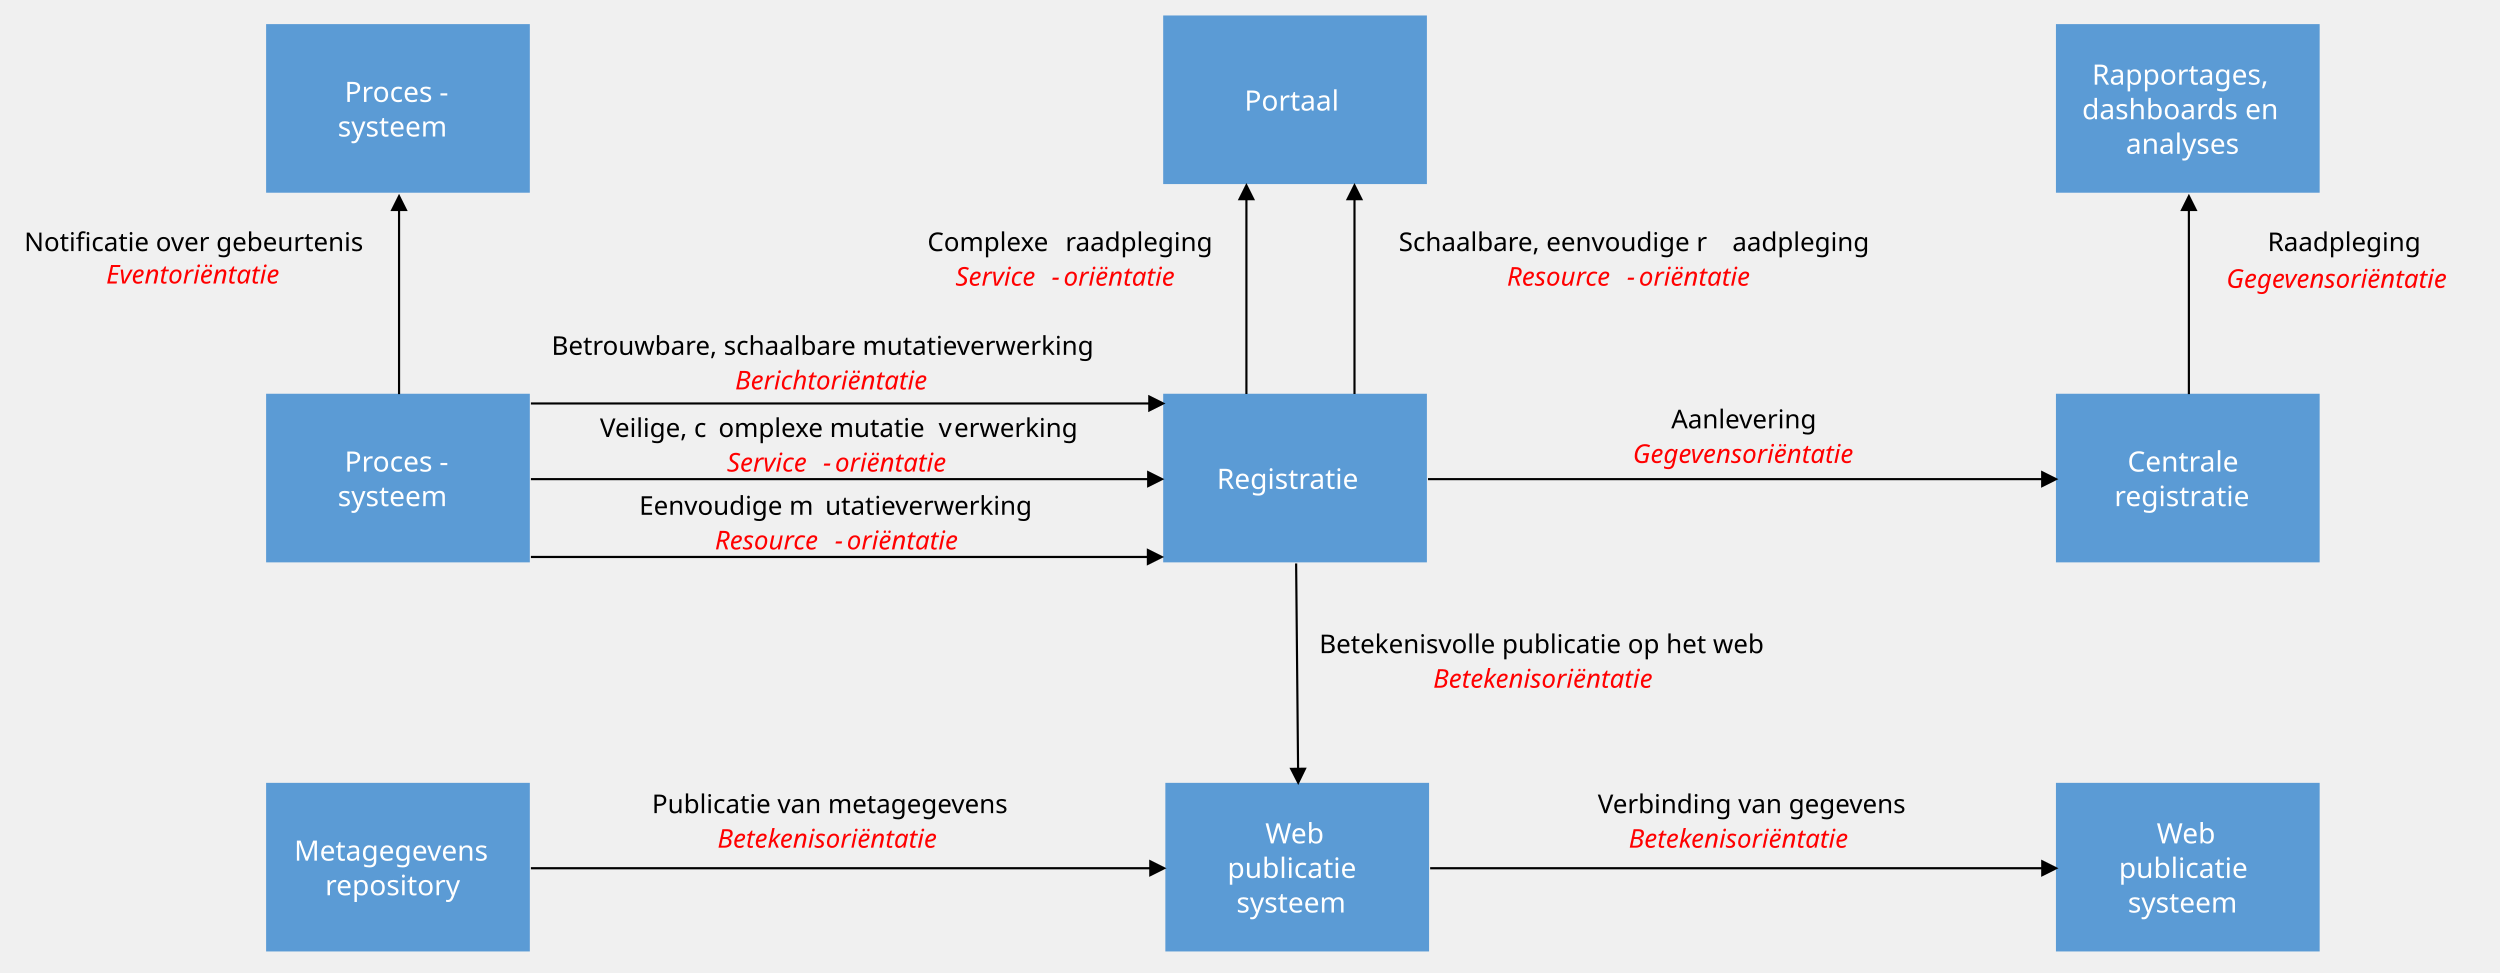
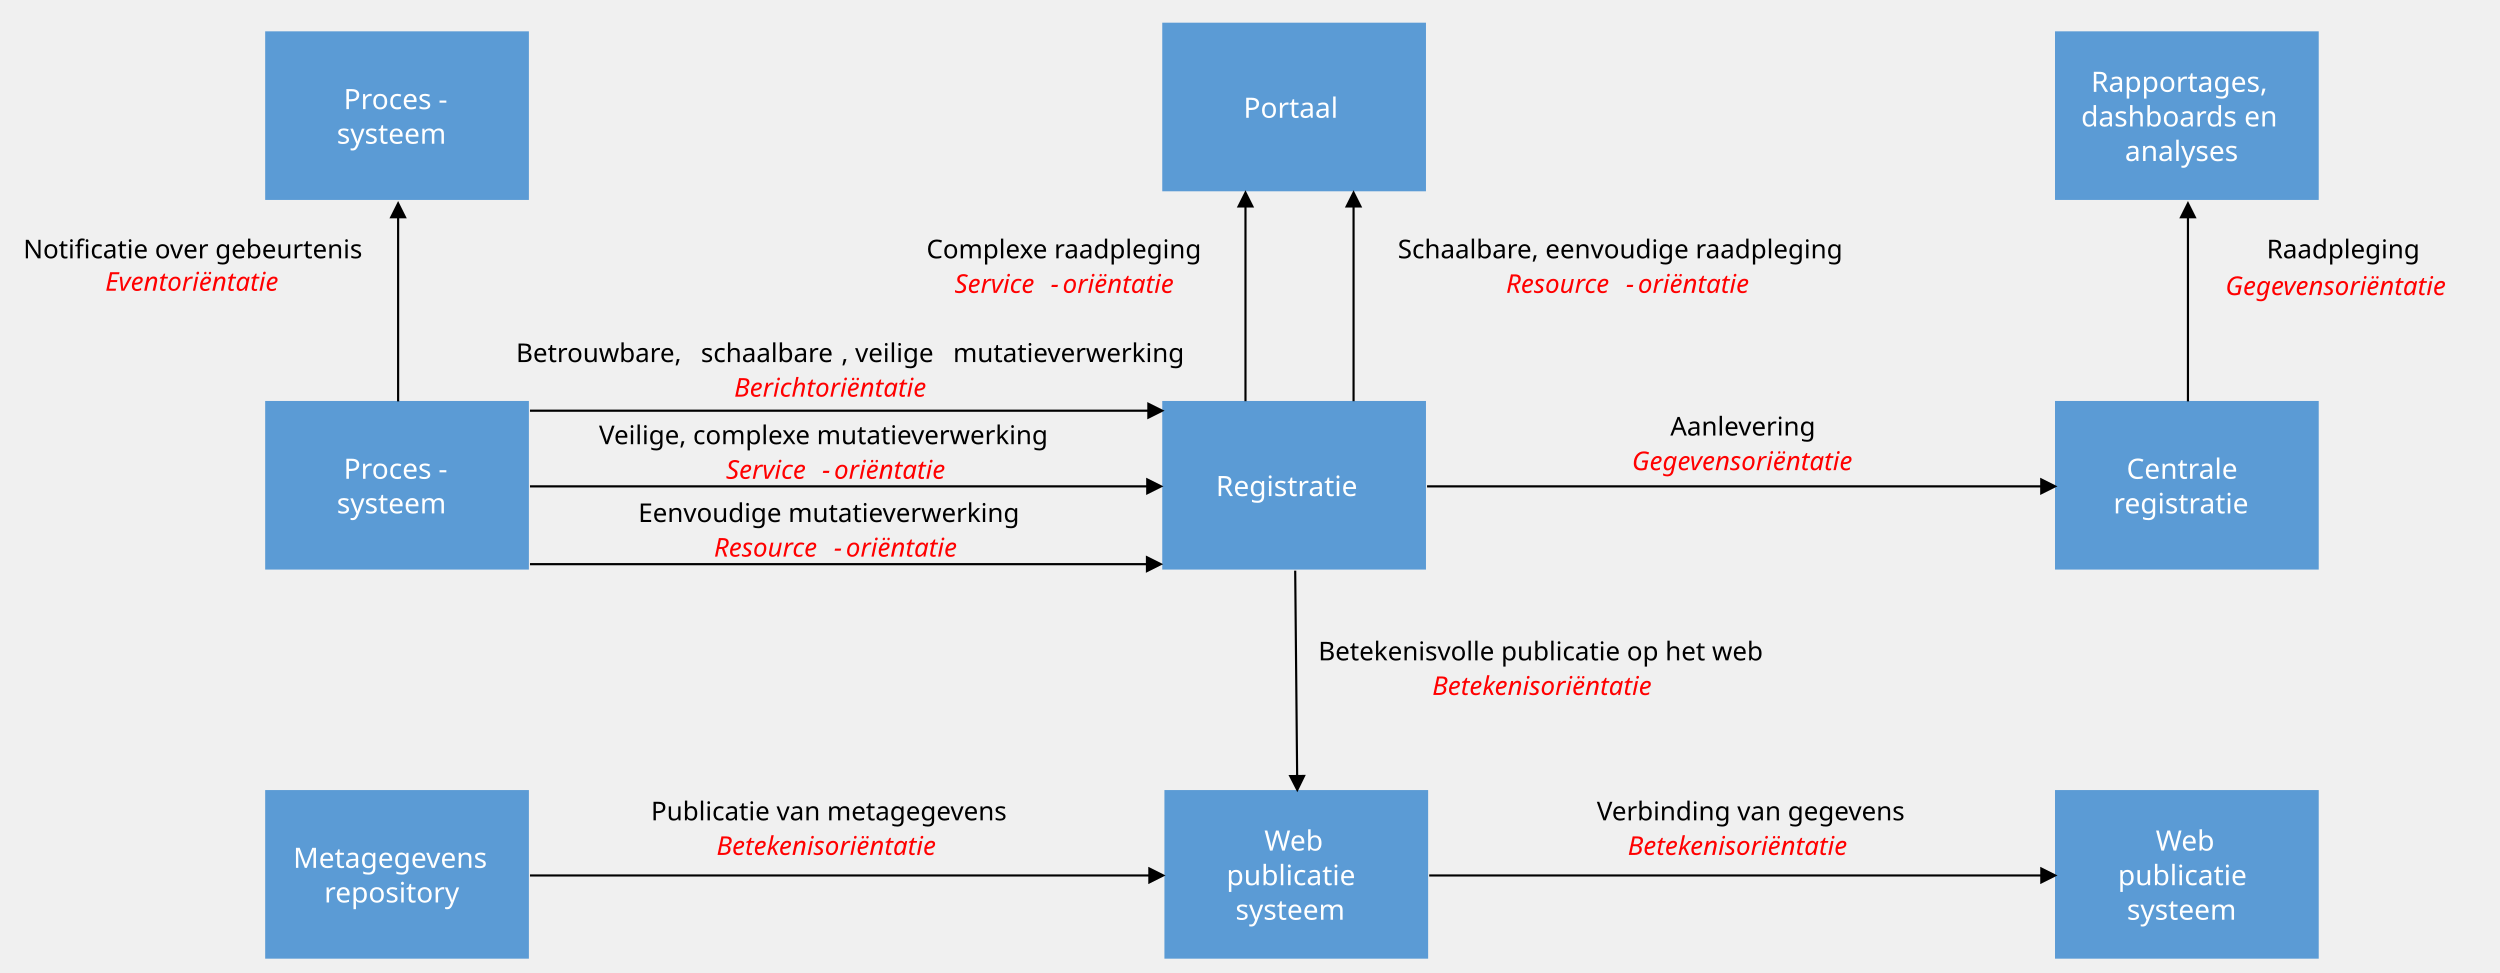
<svg xmlns="http://www.w3.org/2000/svg" width="306mm" height="119mm" viewBox="0 0 306 119" version="1.1" id="svg1">
  <defs id="defs1" />
  <g id="layer1">
-     <g transform="matrix(0.2645833,0,0,0.2645833,-16.90478,-54.19832)" id="g57">
+     <g transform="matrix(0.2645833,0,0,0.2645833,-17.01901,-53.31504)" id="g54">
      <rect x="602" y="387" width="122" height="78" fill="#5b9bd5" id="rect1" />
      <text fill="#ffffff" font-family="Verdana, Verdana_MSFontService, sans-serif" font-weight="400" font-size="13px" transform="translate(626.828,431)" id="text1">Registratie</text>
      <rect x="1015" y="387" width="122" height="78" fill="#5b9bd5" id="rect2" />
      <text fill="#ffffff" font-family="Verdana, Verdana_MSFontService, sans-serif" font-weight="400" font-size="13px" transform="translate(1048.1,423)" id="text2">Centrale</text>
      <text fill="#ffffff" font-family="Verdana, Verdana_MSFontService, sans-serif" font-weight="400" font-size="13px" transform="translate(1042.02,439)" id="text3">registratie</text>
      <rect x="602" y="212" width="122" height="78" fill="#5b9bd5" id="rect3" />
      <text fill="#ffffff" font-family="Verdana, Verdana_MSFontService, sans-serif" font-weight="400" font-size="13px" transform="translate(639.578,256)" id="text4">Portaal</text>
      <rect x="187" y="387" width="122" height="78" fill="#5b9bd5" id="rect4" />
      <text fill="#ffffff" font-family="Verdana, Verdana_MSFontService, sans-serif" font-weight="400" font-size="13px" transform="translate(223.304,423)" id="text5">Proces</text>
      <text fill="#ffffff" font-family="Verdana, Verdana_MSFontService, sans-serif" font-weight="400" font-size="13px" transform="translate(267.138,423)" id="text6">-</text>
      <text fill="#ffffff" font-family="Verdana, Verdana_MSFontService, sans-serif" font-weight="400" font-size="13px" transform="translate(220.138,439)" id="text7">systeem</text>
      <path d="m 690,387.107 v -90.94 h 1 v 90.94 z m -3.5,-89.607 4,-8 4,8 z" id="path7" />
-       <text font-family="Verdana, Verdana_MSFontService, sans-serif" font-weight="400" font-size="12px" transform="translate(710.951,321)" id="text8">Schaalbare, eenvoudige r</text>
-       <text font-family="Verdana, Verdana_MSFontService, sans-serif" font-weight="400" font-size="12px" transform="translate(865.284,321)" id="text9">aadpleging</text>
-       <rect x="187" y="216" width="122" height="78" fill="#5b9bd5" id="rect9" />
-       <text fill="#ffffff" font-family="Verdana, Verdana_MSFontService, sans-serif" font-weight="400" font-size="13px" transform="translate(223.304,252)" id="text10">Proces</text>
-       <text fill="#ffffff" font-family="Verdana, Verdana_MSFontService, sans-serif" font-weight="400" font-size="13px" transform="translate(267.138,252)" id="text11">-</text>
-       <text fill="#ffffff" font-family="Verdana, Verdana_MSFontService, sans-serif" font-weight="400" font-size="13px" transform="translate(220.138,268)" id="text12">systeem</text>
-       <path d="M 0.5,-5.66354e-7 0.5,86.02 h -1 L -0.5,5.66354e-7 Z M 4,84.687 l -4,8 -4,-8 z" transform="matrix(1,0,0,-1,248.5,387.187)" id="path12" />
-       <text font-family="Verdana, Verdana_MSFontService, sans-serif" font-weight="400" font-size="12px" transform="translate(75.1132,321)" id="text13">Notificatie over gebeurtenis</text>
-       <path d="m 724.5,426 h 284.97 v 1 H 724.5 Z m 283.64,-3.5 8,4 -8,4 z" id="path13" />
-       <text font-family="Verdana, Verdana_MSFontService, sans-serif" font-weight="400" font-size="12px" transform="translate(837.034,403)" id="text14">Aanlevering</text>
-       <text fill="#ff0000" font-family="Verdana, Verdana_MSFontService, sans-serif" font-style="italic" font-weight="400" font-size="12px" transform="translate(112.979,336)" id="text15">Eventoriëntatie</text>
-       <text fill="#ff0000" font-family="Verdana, Verdana_MSFontService, sans-serif" font-style="italic" font-weight="400" font-size="12px" transform="translate(819.279,419)" id="text16">Gegevensoriëntatie</text>
-       <text fill="#ff0000" font-family="Verdana, Verdana_MSFontService, sans-serif" font-style="italic" font-weight="400" font-size="12px" transform="translate(761.028,337)" id="text17">Resource</text>
-       <text fill="#ff0000" font-family="Verdana, Verdana_MSFontService, sans-serif" font-style="italic" font-weight="400" font-size="12px" transform="translate(816.528,337)" id="text18">-</text>
-       <text fill="#ff0000" font-family="Verdana, Verdana_MSFontService, sans-serif" font-style="italic" font-weight="400" font-size="12px" transform="translate(822.028,337)" id="text19">oriëntatie</text>
-       <rect x="603" y="567" width="122" height="78" fill="#5b9bd5" id="rect19" />
-       <text fill="#ffffff" font-family="Verdana, Verdana_MSFontService, sans-serif" font-weight="400" font-size="13px" transform="translate(649.22,595)" id="text20">Web</text>
-       <text fill="#ffffff" font-family="Verdana, Verdana_MSFontService, sans-serif" font-weight="400" font-size="13px" transform="translate(631.72,611)" id="text21">publicatie</text>
-       <text fill="#ffffff" font-family="Verdana, Verdana_MSFontService, sans-serif" font-weight="400" font-size="13px" transform="translate(635.886,627)" id="text22">systeem</text>
-       <path d="m 309.5,391 h 286.906 v 1 H 309.5 Z m 285.573,-3.5 8,4 -8,4 z" id="path22" />
-       <text font-family="Verdana, Verdana_MSFontService, sans-serif" font-weight="400" font-size="12px" transform="translate(319.043,369)" id="text23">Betrouwbare, schaalbare mutatieverwerking</text>
-       <text fill="#ff0000" font-family="Verdana, Verdana_MSFontService, sans-serif" font-style="italic" font-weight="400" font-size="12px" transform="translate(403.947,385)" id="text24">Berichtoriëntatie</text>
-       <text font-family="Verdana, Verdana_MSFontService, sans-serif" font-weight="400" font-size="12px" transform="translate(492.923,321)" id="text25">Complexe</text>
-       <text font-family="Verdana, Verdana_MSFontService, sans-serif" font-weight="400" font-size="12px" transform="translate(556.756,321)" id="text26">raadpleging</text>
-       <text fill="#ff0000" font-family="Verdana, Verdana_MSFontService, sans-serif" font-style="italic" font-weight="400" font-size="12px" transform="translate(505.887,337)" id="text27">Service</text>
-       <text fill="#ff0000" font-family="Verdana, Verdana_MSFontService, sans-serif" font-style="italic" font-weight="400" font-size="12px" transform="translate(550.387,337)" id="text28">-</text>
-       <text fill="#ff0000" font-family="Verdana, Verdana_MSFontService, sans-serif" font-style="italic" font-weight="400" font-size="12px" transform="translate(555.887,337)" id="text29">oriëntatie</text>
-       <rect x="187" y="567" width="122" height="78" fill="#5b9bd5" id="rect29" />
-       <text fill="#ffffff" font-family="Verdana, Verdana_MSFontService, sans-serif" font-weight="400" font-size="13px" transform="translate(199.971,603)" id="text30">Metagegevens</text>
-       <text fill="#ffffff" font-family="Verdana, Verdana_MSFontService, sans-serif" font-weight="400" font-size="13px" transform="translate(214.304,619)" id="text31">repository</text>
-       <text font-family="Verdana, Verdana_MSFontService, sans-serif" font-weight="400" font-size="12px" transform="translate(365.492,581)" id="text32">Publicatie van metagegevens</text>
-       <text fill="#ff0000" font-family="Verdana, Verdana_MSFontService, sans-serif" font-style="italic" font-weight="400" font-size="12px" transform="translate(395.785,597)" id="text33">Betekenisoriëntatie</text>
-       <path d="m 640,387.107 v -90.94 h 1 v 90.94 z m -3.5,-89.607 4,-8 4,8 z" id="path33" />
-       <path d="m 309.5,606 h 287.368 v 1 H 309.5 Z m 286.035,-3.5 8,4 -8,4 z" id="path34" />
-       <text font-family="Verdana, Verdana_MSFontService, sans-serif" font-weight="400" font-size="12px" transform="translate(359.602,443)" id="text34">Eenvoudige m</text>
-       <text font-family="Verdana, Verdana_MSFontService, sans-serif" font-weight="400" font-size="12px" transform="translate(445.602,443)" id="text35">utatieverwerking</text>
+       <text font-family="Verdana, Verdana_MSFontService, sans-serif" font-weight="400" font-size="12px" transform="translate(710.951,321)" id="text8">Schaalbare, eenvoudige raadpleging</text>
+       <rect x="187" y="216" width="122" height="78" fill="#5b9bd5" id="rect8" />
+       <text fill="#ffffff" font-family="Verdana, Verdana_MSFontService, sans-serif" font-weight="400" font-size="13px" transform="translate(223.304,252)" id="text9">Proces</text>
+       <text fill="#ffffff" font-family="Verdana, Verdana_MSFontService, sans-serif" font-weight="400" font-size="13px" transform="translate(267.138,252)" id="text10">-</text>
+       <text fill="#ffffff" font-family="Verdana, Verdana_MSFontService, sans-serif" font-weight="400" font-size="13px" transform="translate(220.138,268)" id="text11">systeem</text>
+       <path d="M 0.5,-5.66354e-7 0.5,86.02 h -1 L -0.5,5.66354e-7 Z M 4,84.687 l -4,8 -4,-8 z" transform="matrix(1,0,0,-1,248.5,387.187)" id="path11" />
+       <text font-family="Verdana, Verdana_MSFontService, sans-serif" font-weight="400" font-size="12px" transform="translate(75.1132,321)" id="text12">Notificatie over gebeurtenis</text>
+       <path d="m 724.5,426 h 284.97 v 1 H 724.5 Z m 283.64,-3.5 8,4 -8,4 z" id="path12" />
+       <text font-family="Verdana, Verdana_MSFontService, sans-serif" font-weight="400" font-size="12px" transform="translate(837.034,403)" id="text13">Aanlevering</text>
+       <text fill="#ff0000" font-family="Verdana, Verdana_MSFontService, sans-serif" font-style="italic" font-weight="400" font-size="12px" transform="translate(112.979,336)" id="text14">Eventoriëntatie</text>
+       <text fill="#ff0000" font-family="Verdana, Verdana_MSFontService, sans-serif" font-style="italic" font-weight="400" font-size="12px" transform="translate(819.279,419)" id="text15">Gegevensoriëntatie</text>
+       <text fill="#ff0000" font-family="Verdana, Verdana_MSFontService, sans-serif" font-style="italic" font-weight="400" font-size="12px" transform="translate(761.028,337)" id="text16">Resource</text>
+       <text fill="#ff0000" font-family="Verdana, Verdana_MSFontService, sans-serif" font-style="italic" font-weight="400" font-size="12px" transform="translate(816.528,337)" id="text17">-</text>
+       <text fill="#ff0000" font-family="Verdana, Verdana_MSFontService, sans-serif" font-style="italic" font-weight="400" font-size="12px" transform="translate(822.028,337)" id="text18">oriëntatie</text>
+       <rect x="603" y="567" width="122" height="78" fill="#5b9bd5" id="rect18" />
+       <text fill="#ffffff" font-family="Verdana, Verdana_MSFontService, sans-serif" font-weight="400" font-size="13px" transform="translate(649.22,595)" id="text19">Web</text>
+       <text fill="#ffffff" font-family="Verdana, Verdana_MSFontService, sans-serif" font-weight="400" font-size="13px" transform="translate(631.72,611)" id="text20">publicatie</text>
+       <text fill="#ffffff" font-family="Verdana, Verdana_MSFontService, sans-serif" font-weight="400" font-size="13px" transform="translate(635.886,627)" id="text21">systeem</text>
+       <path d="m 309.5,391 h 286.906 v 1 H 309.5 Z m 285.573,-3.5 8,4 -8,4 z" id="path21" />
+       <text font-family="Verdana, Verdana_MSFontService, sans-serif" font-weight="400" font-size="12px" transform="translate(303.064,369)" id="text22">Betrouwbare,</text>
+       <text font-family="Verdana, Verdana_MSFontService, sans-serif" font-weight="400" font-size="12px" transform="translate(388.564,369)" id="text23">schaalbare</text>
+       <text font-family="Verdana, Verdana_MSFontService, sans-serif" font-weight="400" font-size="12px" transform="translate(453.564,369)" id="text24">, veilige</text>
+       <text font-family="Verdana, Verdana_MSFontService, sans-serif" font-weight="400" font-size="12px" transform="translate(505.23,369)" id="text25">mutatieverwerking</text>
+       <text fill="#ff0000" font-family="Verdana, Verdana_MSFontService, sans-serif" font-style="italic" font-weight="400" font-size="12px" transform="translate(403.947,385)" id="text26">Berichtoriëntatie</text>
+       <text font-family="Verdana, Verdana_MSFontService, sans-serif" font-weight="400" font-size="12px" transform="translate(492.923,321)" id="text27">Complexe raadpleging</text>
+       <text fill="#ff0000" font-family="Verdana, Verdana_MSFontService, sans-serif" font-style="italic" font-weight="400" font-size="12px" transform="translate(505.887,337)" id="text28">Service</text>
+       <text fill="#ff0000" font-family="Verdana, Verdana_MSFontService, sans-serif" font-style="italic" font-weight="400" font-size="12px" transform="translate(550.387,337)" id="text29">-</text>
+       <text fill="#ff0000" font-family="Verdana, Verdana_MSFontService, sans-serif" font-style="italic" font-weight="400" font-size="12px" transform="translate(555.887,337)" id="text30">oriëntatie</text>
+       <rect x="187" y="567" width="122" height="78" fill="#5b9bd5" id="rect30" />
+       <text fill="#ffffff" font-family="Verdana, Verdana_MSFontService, sans-serif" font-weight="400" font-size="13px" transform="translate(199.971,603)" id="text31">Metagegevens</text>
+       <text fill="#ffffff" font-family="Verdana, Verdana_MSFontService, sans-serif" font-weight="400" font-size="13px" transform="translate(214.304,619)" id="text32">repository</text>
+       <text font-family="Verdana, Verdana_MSFontService, sans-serif" font-weight="400" font-size="12px" transform="translate(365.492,581)" id="text33">Publicatie van metagegevens</text>
+       <text fill="#ff0000" font-family="Verdana, Verdana_MSFontService, sans-serif" font-style="italic" font-weight="400" font-size="12px" transform="translate(395.785,597)" id="text34">Betekenisoriëntatie</text>
+       <path d="m 640,387.107 v -90.94 h 1 v 90.94 z m -3.5,-89.607 4,-8 4,8 z" id="path34" />
+       <path d="m 309.5,606 h 287.368 v 1 H 309.5 Z m 286.035,-3.5 8,4 -8,4 z" id="path35" />
+       <text font-family="Verdana, Verdana_MSFontService, sans-serif" font-weight="400" font-size="12px" transform="translate(359.602,443)" id="text35">Eenvoudige mutatieverwerking</text>
      <text fill="#ff0000" font-family="Verdana, Verdana_MSFontService, sans-serif" font-style="italic" font-weight="400" font-size="12px" transform="translate(394.607,459)" id="text36">Resource</text>
      <text fill="#ff0000" font-family="Verdana, Verdana_MSFontService, sans-serif" font-style="italic" font-weight="400" font-size="12px" transform="translate(450.107,459)" id="text37">-</text>
      <text fill="#ff0000" font-family="Verdana, Verdana_MSFontService, sans-serif" font-style="italic" font-weight="400" font-size="12px" transform="translate(455.607,459)" id="text38">oriëntatie</text>
      <path d="m 309.5,462 h 286.257 v 1 H 309.5 Z m 284.924,-3.5 8,4 -8,4 z" id="path38" />
      <rect x="1015" y="216" width="122" height="78" fill="#5b9bd5" id="rect38" />
      <text fill="#ffffff" font-family="Verdana, Verdana_MSFontService, sans-serif" font-weight="400" font-size="13px" transform="translate(1031.69,244)" id="text39">Rapportages,</text>
      <text fill="#ffffff" font-family="Verdana, Verdana_MSFontService, sans-serif" font-weight="400" font-size="13px" transform="translate(1027.1,260)" id="text40">dashboards en</text>
      <text fill="#ffffff" font-family="Verdana, Verdana_MSFontService, sans-serif" font-weight="400" font-size="13px" transform="translate(1047.35,276)" id="text41">analyses</text>
      <path d="M 0.5,-5.66354e-7 0.5,86.02 h -1 L -0.5,5.66354e-7 Z M 4,84.687 l -4,8 -4,-8 z" transform="matrix(1,0,0,-1,1076.5,387.187)" id="path41" />
      <text font-family="Verdana, Verdana_MSFontService, sans-serif" font-weight="400" font-size="12px" transform="translate(1112.93,321)" id="text42">Raadpleging</text>
      <text fill="#ff0000" font-family="Verdana, Verdana_MSFontService, sans-serif" font-style="italic" font-weight="400" font-size="12px" transform="translate(1093.83,338)" id="text43">Gegevensoriëntatie</text>
-       <text font-family="Verdana, Verdana_MSFontService, sans-serif" font-weight="400" font-size="12px" transform="translate(341.426,407)" id="text44">Veilige, c</text>
-       <text font-family="Verdana, Verdana_MSFontService, sans-serif" font-weight="400" font-size="12px" transform="translate(396.259,407)" id="text45">omplexe mutatie</text>
-       <text font-family="Verdana, Verdana_MSFontService, sans-serif" font-weight="400" font-size="12px" transform="translate(498.093,407)" id="text46">v</text>
-       <text font-family="Verdana, Verdana_MSFontService, sans-serif" font-weight="400" font-size="12px" transform="translate(505.259,407)" id="text47">erwerking</text>
-       <text fill="#ff0000" font-family="Verdana, Verdana_MSFontService, sans-serif" font-style="italic" font-weight="400" font-size="12px" transform="translate(400.161,423)" id="text48">Service</text>
-       <text fill="#ff0000" font-family="Verdana, Verdana_MSFontService, sans-serif" font-style="italic" font-weight="400" font-size="12px" transform="translate(444.661,423)" id="text49">-</text>
-       <text fill="#ff0000" font-family="Verdana, Verdana_MSFontService, sans-serif" font-style="italic" font-weight="400" font-size="12px" transform="translate(450.161,423)" id="text50">oriëntatie</text>
-       <path d="m 309.5,426 h 286.393 v 1 H 309.5 Z m 285.06,-3.5 8,4 -8,4 z" id="path50" />
-       <path d="m 664,465.495 0.911,95.839 -1,0.01 L 663,465.505 Z m 4.398,94.473 -3.923,8.038 -4.076,-7.962 z" id="path51" />
-       <text fill="#ff0000" font-family="Verdana, Verdana_MSFontService, sans-serif" font-style="italic" font-weight="400" font-size="12px" transform="translate(726.889,523)" id="text51">Betekenisoriëntatie</text>
-       <text font-family="Verdana, Verdana_MSFontService, sans-serif" font-weight="400" font-size="12px" transform="translate(674.213,507)" id="text52">Betekenisvolle publicatie op het web</text>
-       <rect x="1015" y="567" width="122" height="78" fill="#5b9bd5" id="rect52" />
-       <text fill="#ffffff" font-family="Verdana, Verdana_MSFontService, sans-serif" font-weight="400" font-size="13px" transform="translate(1061.6,595)" id="text53">Web</text>
-       <text fill="#ffffff" font-family="Verdana, Verdana_MSFontService, sans-serif" font-weight="400" font-size="13px" transform="translate(1044.1,611)" id="text54">publicatie</text>
-       <text fill="#ffffff" font-family="Verdana, Verdana_MSFontService, sans-serif" font-weight="400" font-size="13px" transform="translate(1048.27,627)" id="text55">systeem</text>
-       <path d="m 725.5,606 h 284 v 1 h -284 z m 282.67,-3.5 8,4 -8,4 z" id="path55" />
-       <text fill="#ff0000" font-family="Verdana, Verdana_MSFontService, sans-serif" font-style="italic" font-weight="400" font-size="12px" transform="translate(817.343,597)" id="text56">Betekenisoriëntatie</text>
-       <text font-family="Verdana, Verdana_MSFontService, sans-serif" font-weight="400" font-size="12px" transform="translate(803.038,581)" id="text57">Verbinding van gegevens</text>
+       <text font-family="Verdana, Verdana_MSFontService, sans-serif" font-weight="400" font-size="12px" transform="translate(341.426,407)" id="text44">Veilige, complexe mutatieverwerking</text>
+       <text fill="#ff0000" font-family="Verdana, Verdana_MSFontService, sans-serif" font-style="italic" font-weight="400" font-size="12px" transform="translate(400.161,423)" id="text45">Service</text>
+       <text fill="#ff0000" font-family="Verdana, Verdana_MSFontService, sans-serif" font-style="italic" font-weight="400" font-size="12px" transform="translate(444.661,423)" id="text46">-</text>
+       <text fill="#ff0000" font-family="Verdana, Verdana_MSFontService, sans-serif" font-style="italic" font-weight="400" font-size="12px" transform="translate(450.161,423)" id="text47">oriëntatie</text>
+       <path d="m 309.5,426 h 286.393 v 1 H 309.5 Z m 285.06,-3.5 8,4 -8,4 z" id="path47" />
+       <path d="m 664,465.495 0.911,95.839 -1,0.01 L 663,465.505 Z m 4.398,94.473 -3.923,8.038 -4.076,-7.962 z" id="path48" />
+       <text fill="#ff0000" font-family="Verdana, Verdana_MSFontService, sans-serif" font-style="italic" font-weight="400" font-size="12px" transform="translate(726.889,523)" id="text48">Betekenisoriëntatie</text>
+       <text font-family="Verdana, Verdana_MSFontService, sans-serif" font-weight="400" font-size="12px" transform="translate(674.213,507)" id="text49">Betekenisvolle publicatie op het web</text>
+       <rect x="1015" y="567" width="122" height="78" fill="#5b9bd5" id="rect49" />
+       <text fill="#ffffff" font-family="Verdana, Verdana_MSFontService, sans-serif" font-weight="400" font-size="13px" transform="translate(1061.6,595)" id="text50">Web</text>
+       <text fill="#ffffff" font-family="Verdana, Verdana_MSFontService, sans-serif" font-weight="400" font-size="13px" transform="translate(1044.1,611)" id="text51">publicatie</text>
+       <text fill="#ffffff" font-family="Verdana, Verdana_MSFontService, sans-serif" font-weight="400" font-size="13px" transform="translate(1048.27,627)" id="text52">systeem</text>
+       <path d="m 725.5,606 h 284 v 1 h -284 z m 282.67,-3.5 8,4 -8,4 z" id="path52" />
+       <text fill="#ff0000" font-family="Verdana, Verdana_MSFontService, sans-serif" font-style="italic" font-weight="400" font-size="12px" transform="translate(817.343,597)" id="text53">Betekenisoriëntatie</text>
+       <text font-family="Verdana, Verdana_MSFontService, sans-serif" font-weight="400" font-size="12px" transform="translate(803.038,581)" id="text54">Verbinding van gegevens</text>
    </g>
  </g>
</svg>
